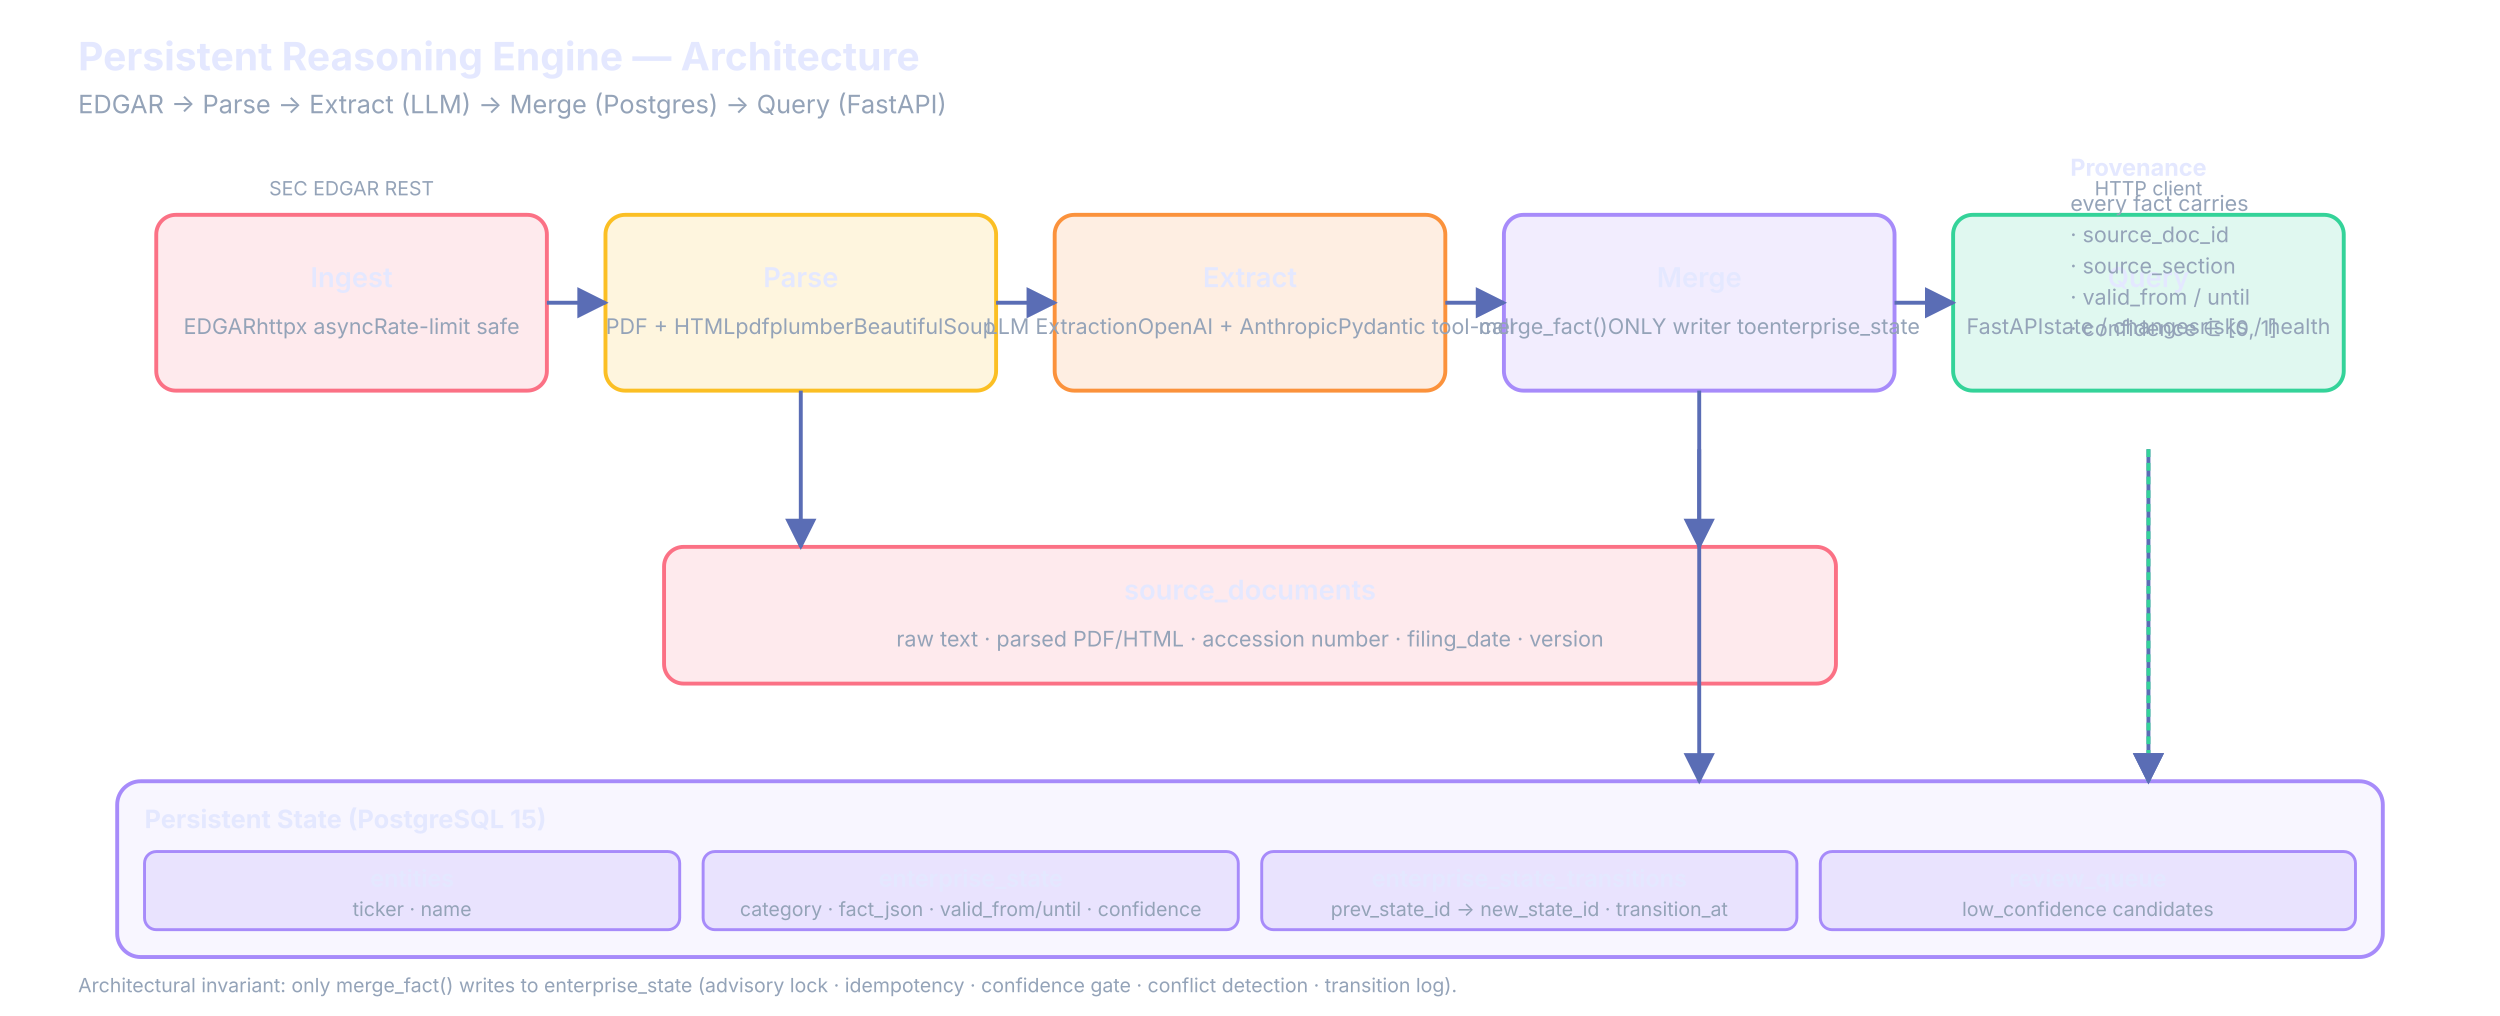
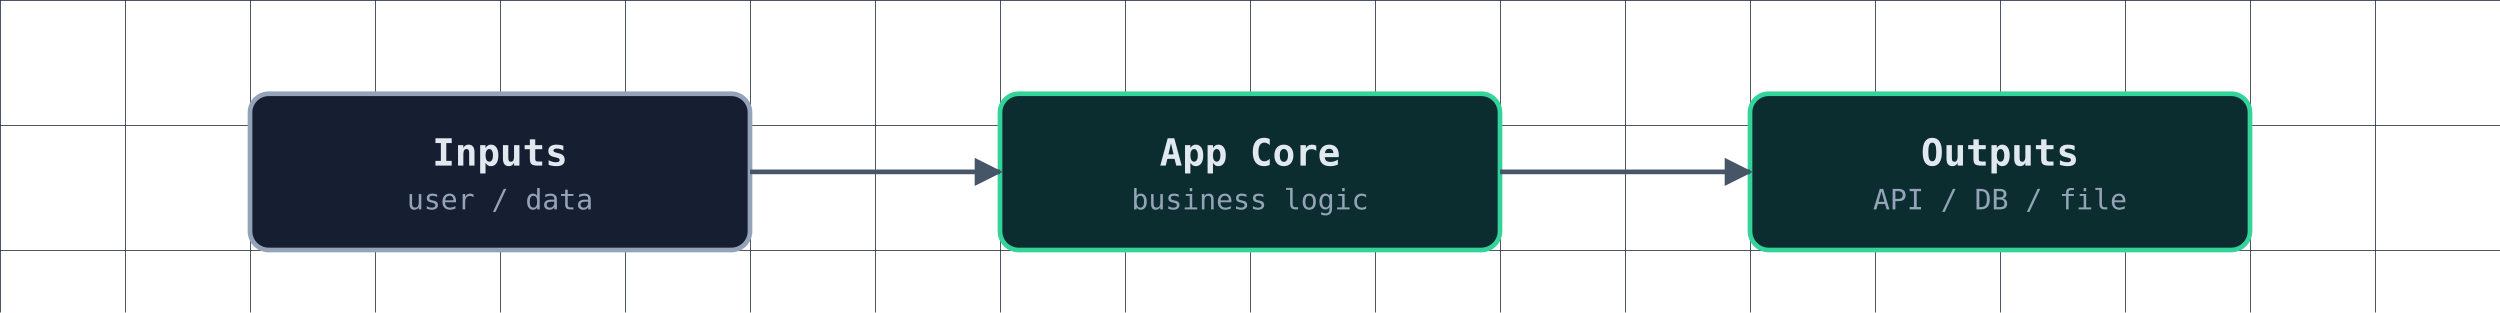
- <svg xmlns="http://www.w3.org/2000/svg" viewBox="0 0 1280 520" width="100%" height="auto" style="background:#0b1020;font-family:Inter,Segoe UI,Roboto,sans-serif">
-   <text x="40" y="36" font-size="20" font-weight="700" fill="#e4e8ff">Persistent Reasoning Engine — Architecture</text>
-   <text x="40" y="58" font-size="13" fill="#94a3b8">EDGAR → Parse → Extract (LLM) → Merge (Postgres) → Query (FastAPI)</text>
+ <svg xmlns="http://www.w3.org/2000/svg" viewBox="0 0 800 100" preserveAspectRatio="xMidYMid meet" style="max-width:100%;background:#020617;border:1px solid #1e293b;border-radius:8px;display:block;margin:0 auto">
  <defs>
-     <marker id="arrow" viewBox="0 0 10 10" refX="9" refY="5" markerWidth="8" markerHeight="8" orient="auto-start-reverse">
-       <path d="M 0 0 L 10 5 L 0 10 z" fill="#5a6db5" />
+     <pattern id="g" width="40" height="40" patternUnits="userSpaceOnUse">
+       <path d="M 40 0 L 0 0 0 40" fill="none" stroke="#1e293b" stroke-width="0.5" />
+     </pattern>
+     <marker id="a" viewBox="0 0 10 10" refX="9" refY="5" markerWidth="6" markerHeight="6" orient="auto-start-reverse">
+       <path d="M 0 0 L 10 5 L 0 10 z" fill="#475569" />
    </marker>
  </defs>
-   <rect x="80.0" y="110" width="200" height="90" rx="10" fill="#fb7185" fill-opacity="0.15" stroke="#fb7185" stroke-width="2" />
-   <text x="180.0" y="147.0" text-anchor="middle" font-size="14" font-weight="600" fill="#e4e8ff">Ingest</text>
-   <text x="180.0" y="171.0" text-anchor="middle" font-size="11" fill="#94a3b8">EDGAR
- httpx async
- Rate-limit safe</text>
-   <rect x="310.0" y="110" width="200" height="90" rx="10" fill="#fbbf24" fill-opacity="0.15" stroke="#fbbf24" stroke-width="2" />
-   <text x="410.0" y="147.0" text-anchor="middle" font-size="14" font-weight="600" fill="#e4e8ff">Parse</text>
-   <text x="410.0" y="171.0" text-anchor="middle" font-size="11" fill="#94a3b8">PDF + HTML
- pdfplumber
- BeautifulSoup</text>
-   <rect x="540.0" y="110" width="200" height="90" rx="10" fill="#fb923c" fill-opacity="0.15" stroke="#fb923c" stroke-width="2" />
-   <text x="640.0" y="147.0" text-anchor="middle" font-size="14" font-weight="600" fill="#e4e8ff">Extract</text>
-   <text x="640.0" y="171.0" text-anchor="middle" font-size="11" fill="#94a3b8">LLM Extraction
- OpenAI + Anthropic
- Pydantic tool-call</text>
-   <rect x="770.0" y="110" width="200" height="90" rx="10" fill="#a78bfa" fill-opacity="0.15" stroke="#a78bfa" stroke-width="2" />
-   <text x="870.0" y="147.0" text-anchor="middle" font-size="14" font-weight="600" fill="#e4e8ff">Merge</text>
-   <text x="870.0" y="171.0" text-anchor="middle" font-size="11" fill="#94a3b8">merge_fact()
- ONLY writer to
- enterprise_state</text>
-   <rect x="1000.0" y="110" width="200" height="90" rx="10" fill="#34d399" fill-opacity="0.15" stroke="#34d399" stroke-width="2" />
-   <text x="1100.0" y="147.0" text-anchor="middle" font-size="14" font-weight="600" fill="#e4e8ff">Query</text>
-   <text x="1100.0" y="171.0" text-anchor="middle" font-size="11" fill="#94a3b8">FastAPI
- state / changes
- risks / health</text>
-   <line x1="280.0" y1="155.0" x2="310.0" y2="155.0" stroke="#5a6db5" stroke-width="2" marker-end="url(#arrow)" />
-   <line x1="510.0" y1="155.0" x2="540.0" y2="155.0" stroke="#5a6db5" stroke-width="2" marker-end="url(#arrow)" />
-   <line x1="740.0" y1="155.0" x2="770.0" y2="155.0" stroke="#5a6db5" stroke-width="2" marker-end="url(#arrow)" />
-   <line x1="970.0" y1="155.0" x2="1000.0" y2="155.0" stroke="#5a6db5" stroke-width="2" marker-end="url(#arrow)" />
-   <rect x="340.0" y="280" width="600" height="70" rx="10" fill="#fb7185" fill-opacity="0.15" stroke="#fb7185" stroke-width="2" />
-   <text x="640.0" y="307.0" text-anchor="middle" font-size="14" font-weight="600" fill="#e4e8ff">source_documents</text>
-   <text x="640.0" y="331.0" text-anchor="middle" font-size="11" fill="#94a3b8">raw text · parsed PDF/HTML · accession number · filing_date · version</text>
-   <line x1="410.0" y1="200" x2="410.0" y2="280" stroke="#5a6db5" stroke-width="2" marker-end="url(#arrow)" />
-   <line x1="870.0" y1="200" x2="870.0" y2="280" stroke="#5a6db5" stroke-width="2" marker-end="url(#arrow)" />
-   <rect x="60" y="400" width="1160" height="90" rx="12" fill="#a78bfa" fill-opacity="0.08" stroke="#a78bfa" stroke-width="2" />
-   <text x="74" y="424" font-size="13" font-weight="700" fill="#e4e8ff">Persistent State (PostgreSQL 15)</text>
-   <rect x="74.0" y="436" width="274.0" height="40" rx="6" fill="#a78bfa" fill-opacity="0.18" stroke="#a78bfa" stroke-width="1.5" />
-   <text x="211.0" y="454" text-anchor="middle" font-size="12" font-weight="600" fill="#e4e8ff">entities</text>
-   <text x="211.0" y="469" text-anchor="middle" font-size="10" fill="#94a3b8">ticker · name</text>
-   <rect x="360.0" y="436" width="274.0" height="40" rx="6" fill="#a78bfa" fill-opacity="0.18" stroke="#a78bfa" stroke-width="1.5" />
-   <text x="497.0" y="454" text-anchor="middle" font-size="12" font-weight="600" fill="#e4e8ff">enterprise_state</text>
-   <text x="497.0" y="469" text-anchor="middle" font-size="10" fill="#94a3b8">category · fact_json · valid_from/until · confidence</text>
-   <rect x="646.0" y="436" width="274.0" height="40" rx="6" fill="#a78bfa" fill-opacity="0.18" stroke="#a78bfa" stroke-width="1.5" />
-   <text x="783.0" y="454" text-anchor="middle" font-size="12" font-weight="600" fill="#e4e8ff">enterprise_state_transitions</text>
-   <text x="783.0" y="469" text-anchor="middle" font-size="10" fill="#94a3b8">prev_state_id → new_state_id · transition_at</text>
-   <rect x="932.0" y="436" width="274.0" height="40" rx="6" fill="#a78bfa" fill-opacity="0.18" stroke="#a78bfa" stroke-width="1.5" />
-   <text x="1069.0" y="454" text-anchor="middle" font-size="12" font-weight="600" fill="#e4e8ff">review_queue</text>
-   <text x="1069.0" y="469" text-anchor="middle" font-size="10" fill="#94a3b8">low_confidence candidates</text>
-   <line x1="870.0" y1="230" x2="870.0" y2="400" stroke="#5a6db5" stroke-width="2" marker-end="url(#arrow)" />
-   <line x1="1100.0" y1="230" x2="1100.0" y2="400" stroke="#5a6db5" stroke-width="2" marker-end="url(#arrow)" />
-   <line x1="1100.0" y1="230" x2="1100.0" y2="400" stroke="#34d399" stroke-width="2" stroke-dasharray="4 3" marker-end="url(#arrow)" />
-   <text x="180.0" y="100" text-anchor="middle" font-size="10" fill="#94a3b8">SEC EDGAR REST</text>
-   <text x="1100.0" y="100" text-anchor="middle" font-size="10" fill="#94a3b8">HTTP client</text>
-   <text x="1060" y="90" font-size="12" font-weight="700" fill="#e4e8ff">Provenance</text>
-   <text x="1060" y="108" font-size="11" fill="#94a3b8">every fact carries</text>
-   <text x="1060" y="124" font-size="11" fill="#94a3b8">· source_doc_id</text>
-   <text x="1060" y="140" font-size="11" fill="#94a3b8">· source_section</text>
-   <text x="1060" y="156" font-size="11" fill="#94a3b8">· valid_from / until</text>
-   <text x="1060" y="172" font-size="11" fill="#94a3b8">· confidence ∈ [0, 1]</text>
-   <text x="40" y="508" font-size="10" fill="#94a3b8">Architectural invariant: only merge_fact() writes to enterprise_state (advisory lock · idempotency · confidence gate · conflict detection · transition log).</text>
+   <rect width="800" height="100" fill="url(#g)" />
+   <rect x="80" y="30" width="160" height="50" rx="6" fill="#0f172a" />
+   <rect x="80" y="30" width="160" height="50" rx="6" fill="rgba(30, 41, 59, 0.5)" stroke="#94a3b8" stroke-width="1.5" />
+   <text x="160.0" y="53.0" fill="#e2e8f0" font-family="ui-monospace,SF Mono,monospace" font-size="12" font-weight="600" text-anchor="middle">Inputs</text>
+   <text x="160.0" y="67.0" fill="#94a3b8" font-family="ui-monospace,SF Mono,monospace" font-size="9" text-anchor="middle">user / data</text>
+   <rect x="320" y="30" width="160" height="50" rx="6" fill="#0f172a" />
+   <rect x="320" y="30" width="160" height="50" rx="6" fill="rgba(6, 78, 59, 0.4)" stroke="#34d399" stroke-width="1.5" />
+   <text x="400.0" y="53.0" fill="#e2e8f0" font-family="ui-monospace,SF Mono,monospace" font-size="12" font-weight="600" text-anchor="middle">App Core</text>
+   <text x="400.0" y="67.0" fill="#94a3b8" font-family="ui-monospace,SF Mono,monospace" font-size="9" text-anchor="middle">business logic</text>
+   <rect x="560" y="30" width="160" height="50" rx="6" fill="#0f172a" />
+   <rect x="560" y="30" width="160" height="50" rx="6" fill="rgba(6, 78, 59, 0.4)" stroke="#34d399" stroke-width="1.5" />
+   <text x="640.0" y="53.0" fill="#e2e8f0" font-family="ui-monospace,SF Mono,monospace" font-size="12" font-weight="600" text-anchor="middle">Outputs</text>
+   <text x="640.0" y="67.0" fill="#94a3b8" font-family="ui-monospace,SF Mono,monospace" font-size="9" text-anchor="middle">API / DB / file</text>
+   <line x1="240" y1="55" x2="320" y2="55" stroke="#475569" stroke-width="1.5" marker-end="url(#a)" />
+   <line x1="480" y1="55" x2="560" y2="55" stroke="#475569" stroke-width="1.5" marker-end="url(#a)" />
</svg>
